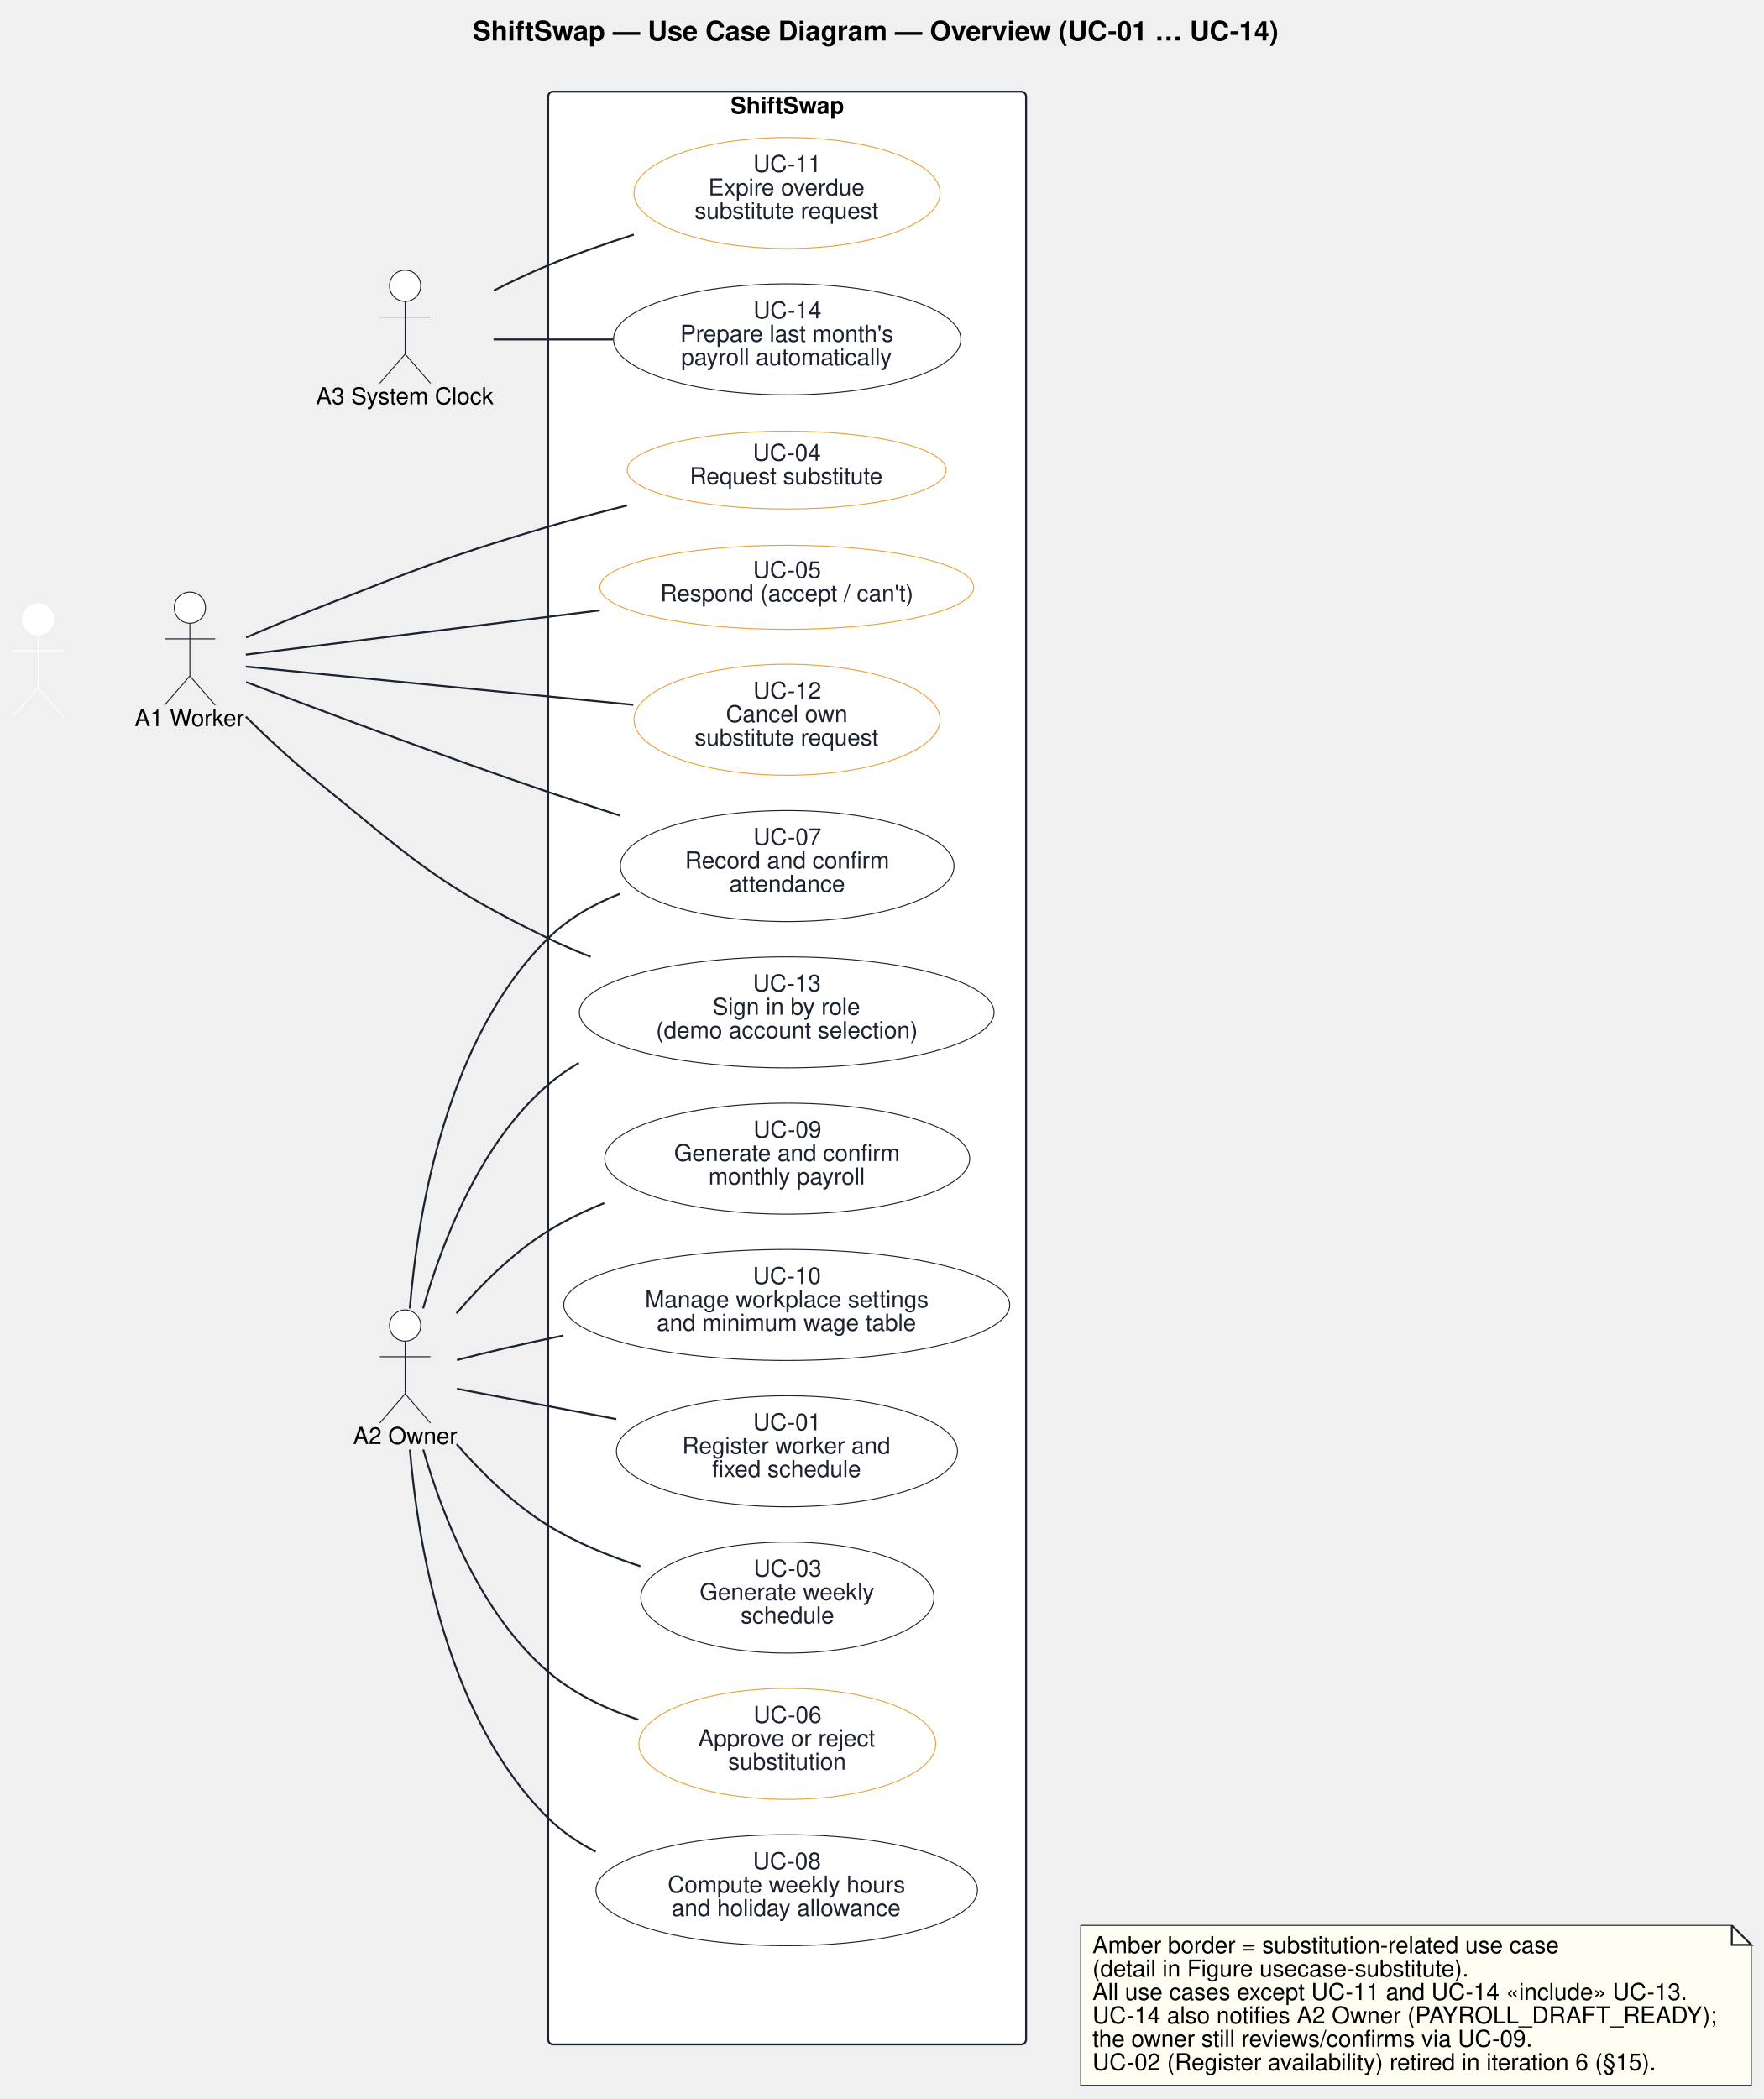
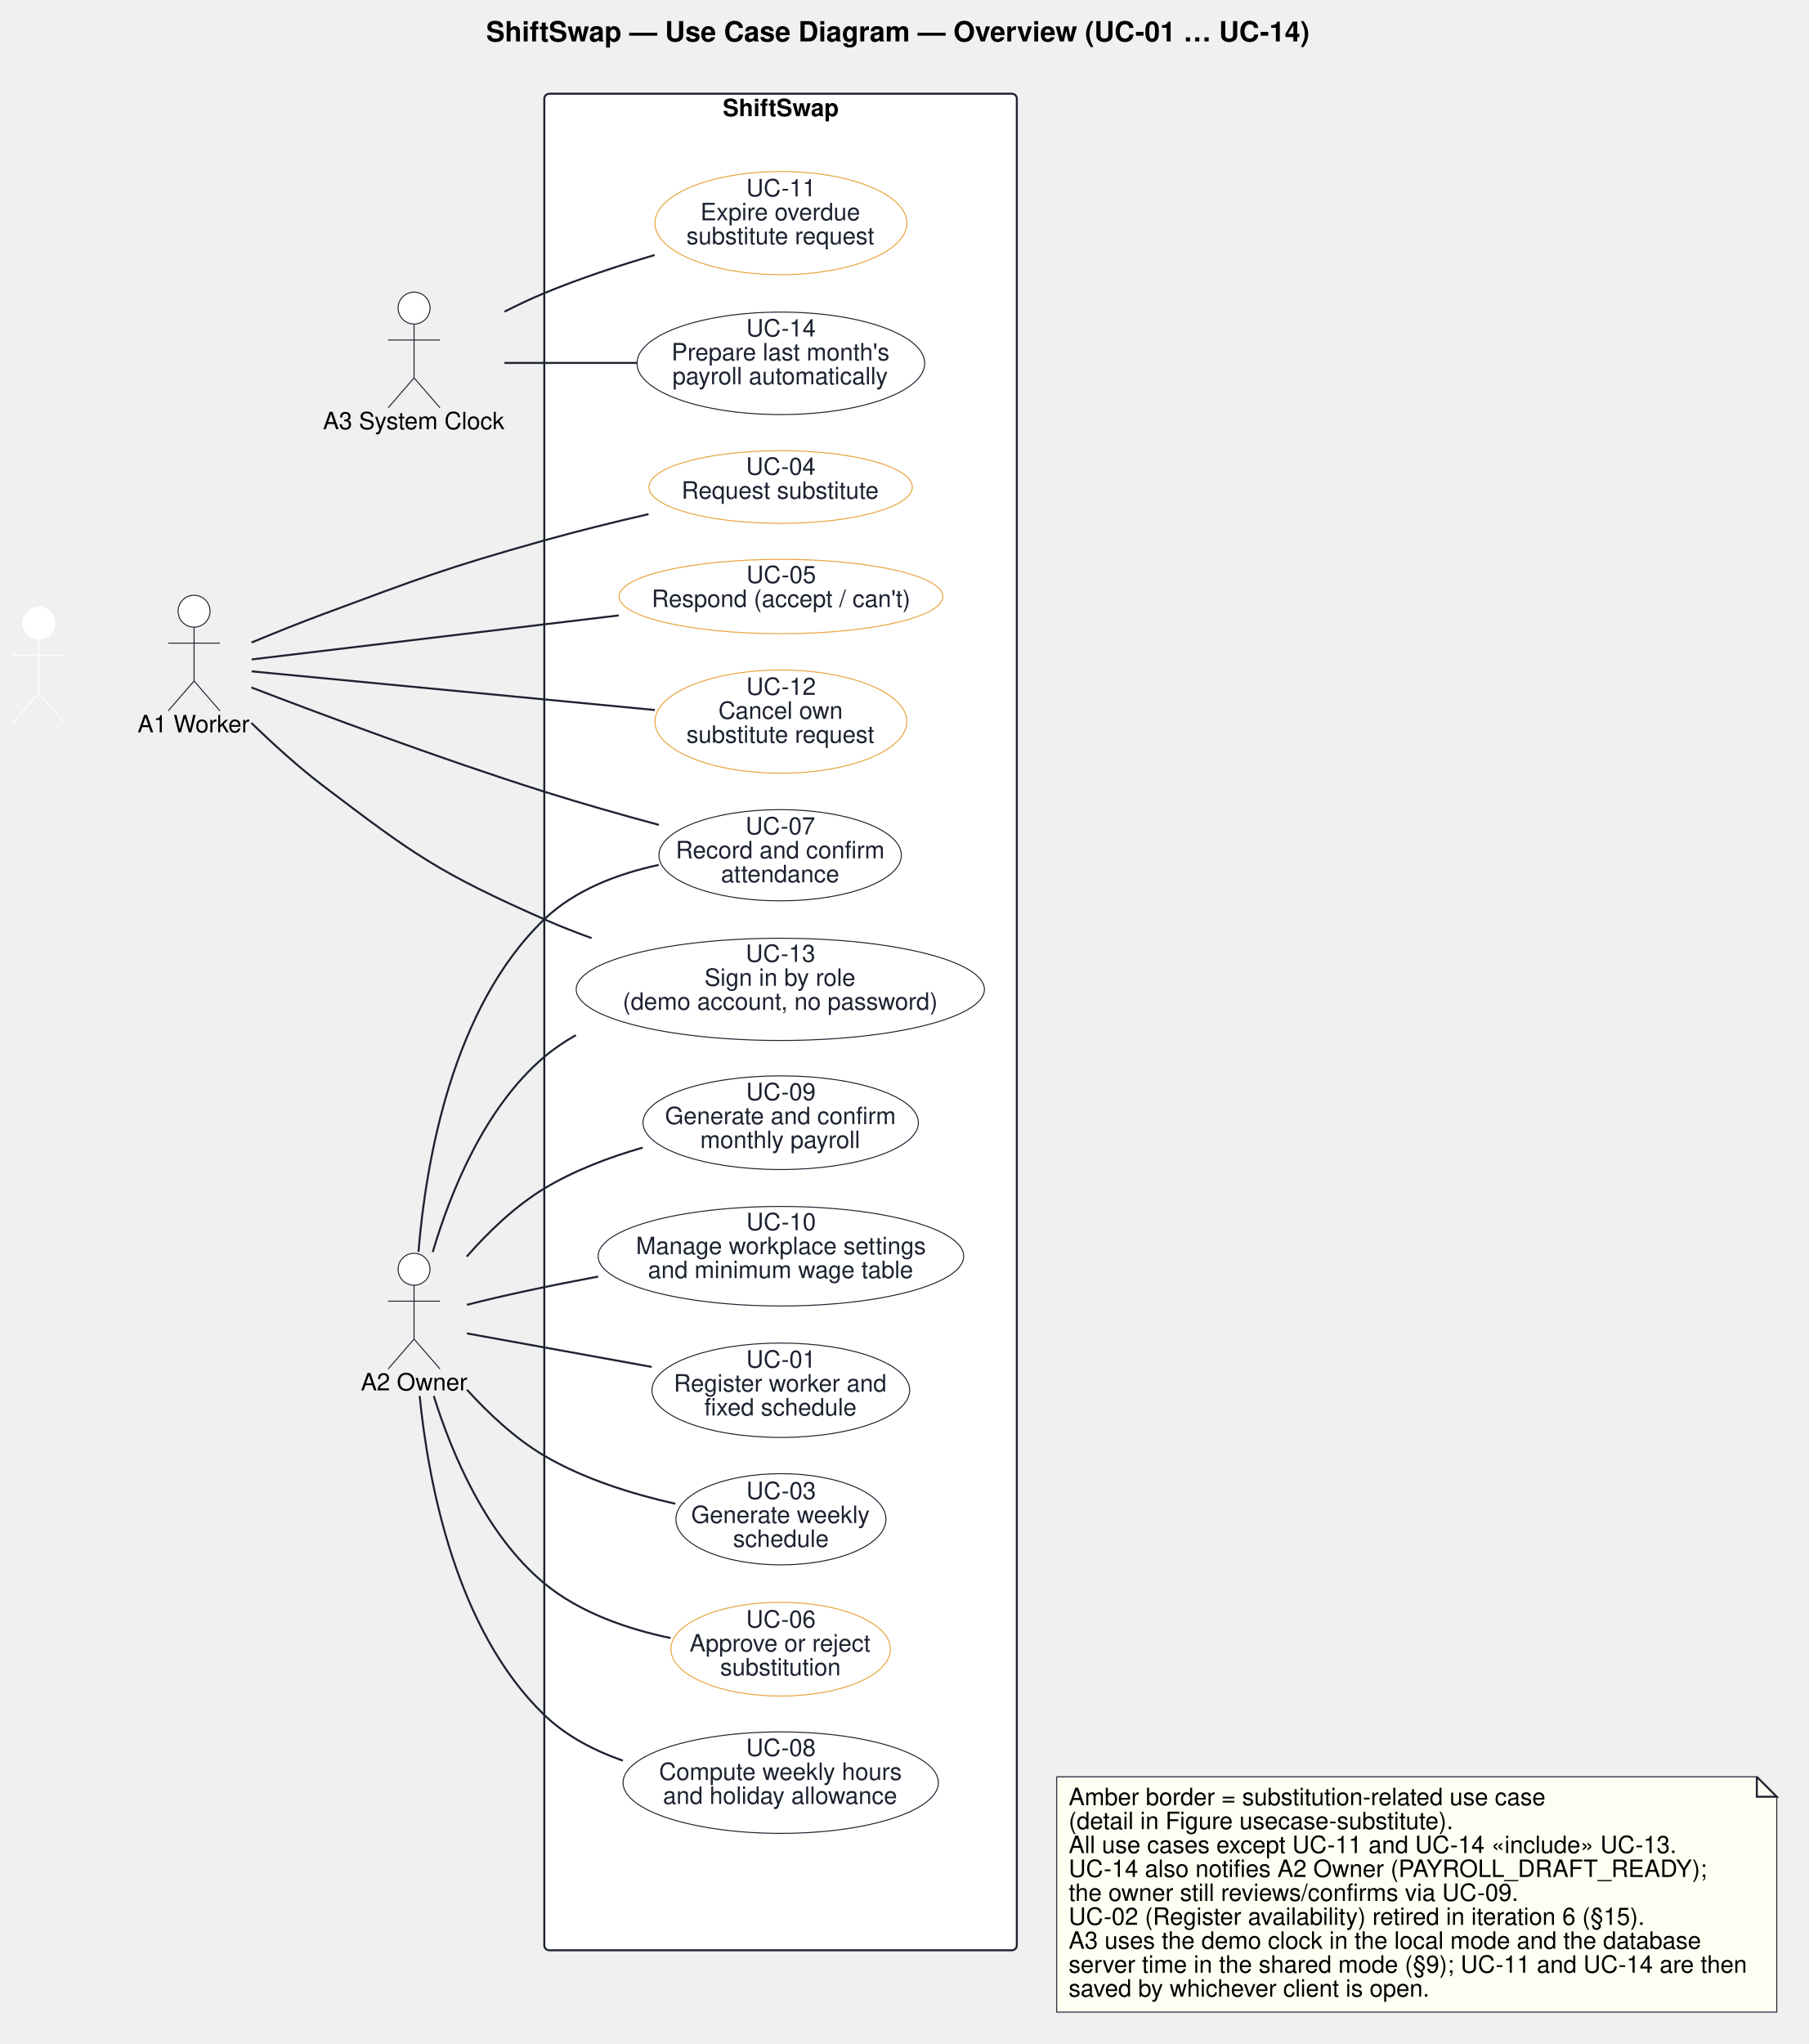
- <svg xmlns="http://www.w3.org/2000/svg" contentStyleType="text/css" data-diagram-type="DESCRIPTION" height="1076px" preserveAspectRatio="none" style="width:904px;height:1076px;background:#FFFFFF;" version="1.1" viewBox="0 0 904 1076" width="904px" zoomAndPan="magnify">
+ <svg xmlns="http://www.w3.org/2000/svg" version="1.1" data-diagram-type="DESCRIPTION" style="width:907px;height:1025px;background:#FFFFFF;" width="907px" height="1025px" viewBox="0 0 907 1025" zoomAndPan="magnify" preserveAspectRatio="none" contentStyleType="text/css">
  <defs />
-   <g>
-     <text fill="#000000" font-family="Helvetica" font-size="14" font-weight="bold" lengthAdjust="spacing" textLength="412.344" x="242.328" y="20.78">ShiftSwap — Use Case Diagram — Overview (UC-01 … UC-14)</text>
-     <g class="cluster" data-entity="Boundary" data-source-line="44" data-uid="ent0007" id="cluster_Boundary">
-       <rect fill="#FFFFFF" height="1001" rx="2.5" ry="2.5" style="stroke:#1C2230;stroke-width:1;" width="245" x="281" y="47" />
-       <text fill="#000000" font-family="Helvetica" font-size="12" font-weight="bold" lengthAdjust="spacing" textLength="58.002" x="374.499" y="58.24">ShiftSwap</text>
+   <g font-family="sans-serif" lengthAdjust="spacing">
+     <g class="title" data-source-line="33">
+       <text x="243.828" y="20.78" fill="#000" font-size="14" textLength="412.344" font-weight="700" font-family="'Helvetica'">ShiftSwap — Use Case Diagram — Overview (UC-01 … UC-14)</text>
    </g>
-     <g class="entity" data-entity="Spacer" data-source-line="36" data-uid="ent0002" id="entity_Spacer">
-       <ellipse cx="19.5" cy="317.5" fill="#FFFFFF" rx="8" ry="8" style="stroke:#FFFFFF;stroke-width:0.5;" />
-       <path d="M19.5,325.5 L19.5,352.5 M6.5,333.5 L32.5,333.5 M19.5,352.5 L6.5,367.5 M19.5,352.5 L32.5,367.5" fill="none" style="stroke:#FFFFFF;stroke-width:0.5;" />
+     <g class="cluster" data-qualified-name="Boundary" id="ent0006" data-source-line="44">
+       <rect x="273" y="47" width="237" height="931" fill="#FFF" style="stroke:#1C2230;stroke-width:1;" rx="2.5" ry="2.5" />
+       <text x="362.499" y="58.24" fill="#000" font-size="12" textLength="58.002" font-weight="700" font-family="'Helvetica'">ShiftSwap</text>
    </g>
-     <g class="entity" data-entity="A1" data-source-line="38" data-uid="ent0003" id="entity_A1">
-       <ellipse cx="97.339" cy="311.5" fill="#FFFFFF" rx="8" ry="8" style="stroke:#1C2230;stroke-width:0.5;" />
-       <path d="M97.339,319.5 L97.339,346.5 M84.339,327.5 L110.339,327.5 M97.339,346.5 L84.339,361.5 M97.339,346.5 L110.339,361.5" fill="none" style="stroke:#1C2230;stroke-width:0.5;" />
-       <text fill="#000000" font-family="Helvetica" font-size="12" lengthAdjust="spacing" textLength="56.678" x="69" y="372.24">A1 Worker</text>
+     <g class="entity" data-qualified-name="Spacer" id="ent0001" data-source-line="36">
+       <ellipse cx="19.5" cy="312.5" rx="8" ry="8" fill="#FFF" style="stroke:#FFF;stroke-width:0.5;" />
+       <path d="M19.5,320.5 L19.5,347.5 M6.5,328.5 L32.5,328.5 M19.5,347.5 L6.5,362.5 M19.5,347.5 L32.5,362.5" style="stroke:#FFF;stroke-width:0.5;" fill="none" />
    </g>
-     <g class="entity" data-entity="A3" data-source-line="39" data-uid="ent0004" id="entity_A3">
-       <ellipse cx="207.68" cy="146.5" fill="#FFFFFF" rx="8" ry="8" style="stroke:#1C2230;stroke-width:0.5;" />
-       <path d="M207.68,154.5 L207.68,181.5 M194.68,162.5 L220.68,162.5 M207.68,181.5 L194.68,196.5 M207.68,181.5 L220.68,196.5" fill="none" style="stroke:#1C2230;stroke-width:0.5;" />
-       <text fill="#000000" font-family="Helvetica" font-size="12" lengthAdjust="spacing" textLength="91.359" x="162" y="207.24">A3 System Clock</text>
+     <g class="entity" data-qualified-name="A1" id="ent0002" data-source-line="38">
+       <ellipse cx="97.339" cy="306.5" rx="8" ry="8" fill="#FFF" style="stroke:#1C2230;stroke-width:0.5;" />
+       <path d="M97.339,314.5 L97.339,341.5 M84.339,322.5 L110.339,322.5 M97.339,341.5 L84.339,356.5 M97.339,341.5 L110.339,356.5" style="stroke:#1C2230;stroke-width:0.5;" fill="none" />
+       <text x="69" y="367.24" fill="#000" font-size="12" textLength="56.678" font-family="'Helvetica'">A1 Worker</text>
    </g>
-     <g class="entity" data-entity="A2" data-source-line="67" data-uid="ent0021" id="entity_A2">
-       <ellipse cx="207.678" cy="679.5" fill="#FFFFFF" rx="8" ry="8" style="stroke:#1C2230;stroke-width:0.5;" />
-       <path d="M207.678,687.5 L207.678,714.5 M194.678,695.5 L220.678,695.5 M207.678,714.5 L194.678,729.5 M207.678,714.5 L220.678,729.5" fill="none" style="stroke:#1C2230;stroke-width:0.5;" />
-       <text fill="#000000" font-family="Helvetica" font-size="12" lengthAdjust="spacing" textLength="53.355" x="181" y="740.24">A2 Owner</text>
+     <g class="entity" data-qualified-name="A3" id="ent0003" data-source-line="39">
+       <ellipse cx="207.68" cy="154.5" rx="8" ry="8" fill="#FFF" style="stroke:#1C2230;stroke-width:0.5;" />
+       <path d="M207.68,162.5 L207.68,189.5 M194.68,170.5 L220.68,170.5 M207.68,189.5 L194.68,204.5 M207.68,189.5 L220.68,204.5" style="stroke:#1C2230;stroke-width:0.5;" fill="none" />
+       <text x="162" y="215.24" fill="#000" font-size="12" textLength="91.359" font-family="'Helvetica'">A3 System Clock</text>
    </g>
-     <g class="entity" data-entity="N1" data-source-line="91" data-uid="ent0038" id="entity_N1">
-       <path d="M554,987 L554,1069 L897.775,1069 L897.775,997 L887.775,987 L554,987" fill="#FFFEF2" style="stroke:#1C2230;stroke-width:0.5;" />
-       <path d="M887.775,987 L887.775,997 L897.775,997 L887.775,987" fill="#FFFEF2" style="stroke:#1C2230;stroke-width:1;" />
-       <text fill="#000000" font-family="Helvetica" font-size="12" lengthAdjust="spacing" textLength="239.795" x="560" y="1001.24">Amber border = substitution-related use case</text>
-       <text fill="#000000" font-family="Helvetica" font-size="12" lengthAdjust="spacing" textLength="193.424" x="560" y="1013.24">(detail in Figure usecase-substitute).</text>
-       <text fill="#000000" font-family="Helvetica" font-size="12" lengthAdjust="spacing" textLength="304.816" x="560" y="1025.24">All use cases except UC-11 and UC-14 «include» UC-13.</text>
-       <text fill="#000000" font-family="Helvetica" font-size="12" lengthAdjust="spacing" textLength="322.775" x="560" y="1037.24">UC-14 also notifies A2 Owner (PAYROLL_DRAFT_READY);</text>
-       <text fill="#000000" font-family="Helvetica" font-size="12" lengthAdjust="spacing" textLength="226.066" x="560" y="1049.24">the owner still reviews/confirms via UC-09.</text>
-       <text fill="#000000" font-family="Helvetica" font-size="12" lengthAdjust="spacing" textLength="290.115" x="560" y="1061.24">UC-02 (Register availability) retired in iteration 6 (§15).</text>
+     <g class="entity" data-qualified-name="A2" id="ent0020" data-source-line="67">
+       <ellipse cx="207.678" cy="636.5" rx="8" ry="8" fill="#FFF" style="stroke:#1C2230;stroke-width:0.5;" />
+       <path d="M207.678,644.5 L207.678,671.5 M194.678,652.5 L220.678,652.5 M207.678,671.5 L194.678,686.5 M207.678,671.5 L220.678,686.5" style="stroke:#1C2230;stroke-width:0.5;" fill="none" />
+       <text x="181" y="697.24" fill="#000" font-size="12" textLength="53.355" font-family="'Helvetica'">A2 Owner</text>
    </g>
-     <g class="entity" data-entity="UC04" data-source-line="46" data-uid="ent0008" id="entity_UC04">
-       <ellipse cx="403.266" cy="240.971" fill="#FFFFFF" rx="81.766" ry="19.971" style="stroke:#E9A23B;stroke-width:0.5;" />
-       <text fill="#1C2230" font-family="Helvetica" font-size="12" lengthAdjust="spacing" textLength="34.676" x="385.929" y="236.211">UC-04</text>
-       <text fill="#1C2230" font-family="Helvetica" font-size="12" lengthAdjust="spacing" textLength="99.393" x="353.57" y="248.211">Request substitute</text>
+     <g class="entity" data-qualified-name="N1" id="ent0037" data-source-line="91">
+       <path d="M530,891 L530,1009 L891.16,1009 L891.16,901 L881.16,891 L530,891" style="stroke:#1C2230;stroke-width:0.5;" fill="#FFFEF2" />
+       <path d="M881.16,891 L881.16,901 L891.16,901 L881.16,891" style="stroke:#1C2230;stroke-width:1;" fill="#FFFEF2" />
+       <text x="536" y="905.24" fill="#000" font-size="12" textLength="239.795" font-family="'Helvetica'">Amber border = substitution-related use case</text>
+       <text x="536" y="917.24" fill="#000" font-size="12" textLength="193.424" font-family="'Helvetica'">(detail in Figure usecase-substitute).</text>
+       <text x="536" y="929.24" fill="#000" font-size="12" textLength="304.816" font-family="'Helvetica'">All use cases except UC-11 and UC-14 «include» UC-13.</text>
+       <text x="536" y="941.24" fill="#000" font-size="12" textLength="322.775" font-family="'Helvetica'">UC-14 also notifies A2 Owner (PAYROLL_DRAFT_READY);</text>
+       <text x="536" y="953.24" fill="#000" font-size="12" textLength="226.066" font-family="'Helvetica'">the owner still reviews/confirms via UC-09.</text>
+       <text x="536" y="965.24" fill="#000" font-size="12" textLength="290.115" font-family="'Helvetica'">UC-02 (Register availability) retired in iteration 6 (§15).</text>
+       <text x="536" y="977.24" fill="#000" font-size="12" textLength="317.537" font-family="'Helvetica'">A3 uses the demo clock in the local mode and the database</text>
+       <text x="536" y="989.24" fill="#000" font-size="12" textLength="340.16" font-family="'Helvetica'">server time in the shared mode (§9); UC-11 and UC-14 are then</text>
+       <text x="536" y="1001.24" fill="#000" font-size="12" textLength="182.098" font-family="'Helvetica'">saved by whichever client is open.</text>
    </g>
-     <g class="entity" data-entity="UC05" data-source-line="47" data-uid="ent0009" id="entity_UC05">
-       <ellipse cx="403.339" cy="301.068" fill="#FFFFFF" rx="95.839" ry="21.568" style="stroke:#E9A23B;stroke-width:0.5;" />
-       <text fill="#1C2230" font-family="Helvetica" font-size="12" lengthAdjust="spacing" textLength="34.676" x="386.001" y="296.308">UC-05</text>
-       <text fill="#1C2230" font-family="Helvetica" font-size="12" lengthAdjust="spacing" textLength="129.691" x="338.493" y="308.308">Respond (accept / can't)</text>
+     <g class="entity" data-qualified-name="Boundary.UC04" id="ent0007" data-source-line="46">
+       <ellipse cx="391.539" cy="244.222" rx="66.039" ry="18.222" fill="#FFF" style="stroke:#E9A23B;stroke-width:0.5;" />
+       <text x="374.201" y="238.087" fill="#1C2230" font-size="12" textLength="34.676" font-family="'Helvetica'">UC-04</text>
+       <text x="341.843" y="250.087" fill="#1C2230" font-size="12" textLength="99.393" font-family="'Helvetica'">Request substitute</text>
    </g>
-     <g class="entity" data-entity="UC12" data-source-line="48" data-uid="ent0010" id="entity_UC12">
-       <ellipse cx="403.464" cy="368.956" fill="#FFFFFF" rx="78.464" ry="28.456" style="stroke:#E9A23B;stroke-width:0.5;" />
-       <text fill="#1C2230" font-family="Helvetica" font-size="12" lengthAdjust="spacing" textLength="34.676" x="386.126" y="358.196">UC-12</text>
-       <text fill="#1C2230" font-family="Helvetica" font-size="12" lengthAdjust="spacing" textLength="62.701" x="372.114" y="370.196">Cancel own</text>
-       <text fill="#1C2230" font-family="Helvetica" font-size="12" lengthAdjust="spacing" textLength="94.723" x="356.103" y="382.196">substitute request</text>
+     <g class="entity" data-qualified-name="Boundary.UC05" id="ent0008" data-source-line="47">
+       <ellipse cx="391.714" cy="299.143" rx="81.214" ry="18.643" fill="#FFF" style="stroke:#E9A23B;stroke-width:0.5;" />
+       <text x="374.376" y="292.389" fill="#1C2230" font-size="12" textLength="34.676" font-family="'Helvetica'">UC-05</text>
+       <text x="326.868" y="304.389" fill="#1C2230" font-size="12" textLength="129.691" font-family="'Helvetica'">Respond (accept / can't)</text>
    </g>
-     <g class="entity" data-entity="UC07" data-source-line="51" data-uid="ent0011" id="entity_UC07">
-       <ellipse cx="403.529" cy="443.956" fill="#FFFFFF" rx="85.528" ry="28.456" style="stroke:#1C2230;stroke-width:0.5;" />
-       <text fill="#1C2230" font-family="Helvetica" font-size="12" lengthAdjust="spacing" textLength="34.676" x="386.191" y="433.196">UC-07</text>
-       <text fill="#1C2230" font-family="Helvetica" font-size="12" lengthAdjust="spacing" textLength="104.713" x="351.172" y="445.196">Record and confirm</text>
-       <text fill="#1C2230" font-family="Helvetica" font-size="12" lengthAdjust="spacing" textLength="59.385" x="373.836" y="457.196">attendance</text>
+     <g class="entity" data-qualified-name="Boundary.UC12" id="ent0009" data-source-line="48">
+       <ellipse cx="391.667" cy="361.867" rx="63.167" ry="25.867" fill="#FFF" style="stroke:#E9A23B;stroke-width:0.5;" />
+       <text x="374.329" y="348.47" fill="#1C2230" font-size="12" textLength="34.676" font-family="'Helvetica'">UC-12</text>
+       <text x="360.317" y="360.47" fill="#1C2230" font-size="12" textLength="62.701" font-family="'Helvetica'">Cancel own</text>
+       <text x="344.306" y="372.47" fill="#1C2230" font-size="12" textLength="94.723" font-family="'Helvetica'">substitute request</text>
    </g>
-     <g class="entity" data-entity="UC13" data-source-line="52" data-uid="ent0012" id="entity_UC13">
-       <ellipse cx="403.286" cy="518.956" fill="#FFFFFF" rx="106.286" ry="28.456" style="stroke:#1C2230;stroke-width:0.5;" />
-       <text fill="#1C2230" font-family="Helvetica" font-size="12" lengthAdjust="spacing" textLength="34.676" x="385.948" y="508.196">UC-13</text>
-       <text fill="#1C2230" font-family="Helvetica" font-size="12" lengthAdjust="spacing" textLength="76.043" x="365.264" y="520.196">Sign in by role</text>
-       <text fill="#1C2230" font-family="Helvetica" font-size="12" lengthAdjust="spacing" textLength="134.068" x="336.252" y="532.196">(demo account selection)</text>
+     <g class="entity" data-qualified-name="Boundary.UC07" id="ent0010" data-source-line="51">
+       <ellipse cx="391.293" cy="428.869" rx="60.793" ry="22.869" fill="#FFF" style="stroke:#1C2230;stroke-width:0.5;" />
+       <text x="373.955" y="418.415" fill="#1C2230" font-size="12" textLength="34.676" font-family="'Helvetica'">UC-07</text>
+       <text x="338.936" y="430.415" fill="#1C2230" font-size="12" textLength="104.713" font-family="'Helvetica'">Record and confirm</text>
+       <text x="361.6" y="442.415" fill="#1C2230" font-size="12" textLength="59.385" font-family="'Helvetica'">attendance</text>
    </g>
-     <g class="entity" data-entity="UC01" data-source-line="55" data-uid="ent0013" id="entity_UC01">
-       <ellipse cx="403.414" cy="743.956" fill="#FFFFFF" rx="87.414" ry="28.456" style="stroke:#1C2230;stroke-width:0.5;" />
-       <text fill="#1C2230" font-family="Helvetica" font-size="12" lengthAdjust="spacing" textLength="34.676" x="386.076" y="733.196">UC-01</text>
-       <text fill="#1C2230" font-family="Helvetica" font-size="12" lengthAdjust="spacing" textLength="107.379" x="349.724" y="745.196">Register worker and</text>
-       <text fill="#1C2230" font-family="Helvetica" font-size="12" lengthAdjust="spacing" textLength="76.717" x="365.055" y="757.196">fixed schedule</text>
+     <g class="entity" data-qualified-name="Boundary.UC13" id="ent0011" data-source-line="52">
+       <ellipse cx="391.373" cy="496.131" rx="102.373" ry="25.631" fill="#FFF" style="stroke:#1C2230;stroke-width:0.5;" />
+       <text x="374.036" y="482.347" fill="#1C2230" font-size="12" textLength="34.676" font-family="'Helvetica'">UC-13</text>
+       <text x="353.352" y="494.347" fill="#1C2230" font-size="12" textLength="76.043" font-family="'Helvetica'">Sign in by role</text>
+       <text x="312.333" y="506.347" fill="#1C2230" font-size="12" textLength="158.08" font-family="'Helvetica'">(demo account, no password)</text>
    </g>
-     <g class="entity" data-entity="UC03" data-source-line="56" data-uid="ent0014" id="entity_UC03">
-       <ellipse cx="403.658" cy="818.956" fill="#FFFFFF" rx="75.158" ry="28.456" style="stroke:#1C2230;stroke-width:0.5;" />
-       <text fill="#1C2230" font-family="Helvetica" font-size="12" lengthAdjust="spacing" textLength="34.676" x="386.32" y="808.196">UC-03</text>
-       <text fill="#1C2230" font-family="Helvetica" font-size="12" lengthAdjust="spacing" textLength="90.047" x="358.635" y="820.196">Generate weekly</text>
-       <text fill="#1C2230" font-family="Helvetica" font-size="12" lengthAdjust="spacing" textLength="48.035" x="379.64" y="832.196">schedule</text>
+     <g class="entity" data-qualified-name="Boundary.UC01" id="ent0012" data-source-line="55">
+       <ellipse cx="391.63" cy="697.162" rx="64.63" ry="23.662" fill="#FFF" style="stroke:#1C2230;stroke-width:0.5;" />
+       <text x="374.292" y="685.834" fill="#1C2230" font-size="12" textLength="34.676" font-family="'Helvetica'">UC-01</text>
+       <text x="337.941" y="697.834" fill="#1C2230" font-size="12" textLength="107.379" font-family="'Helvetica'">Register worker and</text>
+       <text x="353.272" y="709.834" fill="#1C2230" font-size="12" textLength="76.717" font-family="'Helvetica'">fixed schedule</text>
    </g>
-     <g class="entity" data-entity="UC06" data-source-line="57" data-uid="ent0015" id="entity_UC06">
-       <ellipse cx="403.599" cy="893.956" fill="#FFFFFF" rx="76.099" ry="28.456" style="stroke:#E9A23B;stroke-width:0.5;" />
-       <text fill="#1C2230" font-family="Helvetica" font-size="12" lengthAdjust="spacing" textLength="34.676" x="386.261" y="883.196">UC-06</text>
-       <text fill="#1C2230" font-family="Helvetica" font-size="12" lengthAdjust="spacing" textLength="91.377" x="357.91" y="895.196">Approve or reject</text>
-       <text fill="#1C2230" font-family="Helvetica" font-size="12" lengthAdjust="spacing" textLength="60.703" x="373.247" y="907.196">substitution</text>
+     <g class="entity" data-qualified-name="Boundary.UC03" id="ent0013" data-source-line="56">
+       <ellipse cx="391.681" cy="761.862" rx="52.681" ry="22.862" fill="#FFF" style="stroke:#1C2230;stroke-width:0.5;" />
+       <text x="374.343" y="751.749" fill="#1C2230" font-size="12" textLength="34.676" font-family="'Helvetica'">UC-03</text>
+       <text x="346.657" y="763.749" fill="#1C2230" font-size="12" textLength="90.047" font-family="'Helvetica'">Generate weekly</text>
+       <text x="367.663" y="775.749" fill="#1C2230" font-size="12" textLength="48.035" font-family="'Helvetica'">schedule</text>
    </g>
-     <g class="entity" data-entity="UC08" data-source-line="58" data-uid="ent0016" id="entity_UC08">
-       <ellipse cx="403.292" cy="968.956" fill="#FFFFFF" rx="97.792" ry="28.456" style="stroke:#1C2230;stroke-width:0.5;" />
-       <text fill="#1C2230" font-family="Helvetica" font-size="12" lengthAdjust="spacing" textLength="34.676" x="385.954" y="958.196">UC-08</text>
-       <text fill="#1C2230" font-family="Helvetica" font-size="12" lengthAdjust="spacing" textLength="122.057" x="342.264" y="970.196">Compute weekly hours</text>
-       <text fill="#1C2230" font-family="Helvetica" font-size="12" lengthAdjust="spacing" textLength="118.084" x="344.25" y="982.196">and holiday allowance</text>
+     <g class="entity" data-qualified-name="Boundary.UC06" id="ent0014" data-source-line="57">
+       <ellipse cx="391.556" cy="827.009" rx="55.056" ry="23.509" fill="#FFF" style="stroke:#E9A23B;stroke-width:0.5;" />
+       <text x="374.219" y="816.171" fill="#1C2230" font-size="12" textLength="34.676" font-family="'Helvetica'">UC-06</text>
+       <text x="345.868" y="828.171" fill="#1C2230" font-size="12" textLength="91.377" font-family="'Helvetica'">Approve or reject</text>
+       <text x="361.205" y="840.171" fill="#1C2230" font-size="12" textLength="60.703" font-family="'Helvetica'">substitution</text>
    </g>
-     <g class="entity" data-entity="UC09" data-source-line="59" data-uid="ent0017" id="entity_UC09">
-       <ellipse cx="403.554" cy="593.956" fill="#FFFFFF" rx="93.554" ry="28.456" style="stroke:#1C2230;stroke-width:0.5;" />
-       <text fill="#1C2230" font-family="Helvetica" font-size="12" lengthAdjust="spacing" textLength="34.676" x="386.216" y="583.196">UC-09</text>
-       <text fill="#1C2230" font-family="Helvetica" font-size="12" lengthAdjust="spacing" textLength="116.062" x="345.523" y="595.196">Generate and confirm</text>
-       <text fill="#1C2230" font-family="Helvetica" font-size="12" lengthAdjust="spacing" textLength="80.701" x="363.203" y="607.196">monthly payroll</text>
+     <g class="entity" data-qualified-name="Boundary.UC08" id="ent0015" data-source-line="58">
+       <ellipse cx="391.579" cy="893.939" rx="79.079" ry="25.439" fill="#FFF" style="stroke:#1C2230;stroke-width:0.5;" />
+       <text x="374.241" y="880.59" fill="#1C2230" font-size="12" textLength="34.676" font-family="'Helvetica'">UC-08</text>
+       <text x="330.551" y="892.59" fill="#1C2230" font-size="12" textLength="122.057" font-family="'Helvetica'">Compute weekly hours</text>
+       <text x="332.537" y="904.59" fill="#1C2230" font-size="12" textLength="118.084" font-family="'Helvetica'">and holiday allowance</text>
    </g>
-     <g class="entity" data-entity="UC10" data-source-line="60" data-uid="ent0018" id="entity_UC10">
-       <ellipse cx="403.307" cy="668.956" fill="#FFFFFF" rx="114.307" ry="28.456" style="stroke:#1C2230;stroke-width:0.5;" />
-       <text fill="#1C2230" font-family="Helvetica" font-size="12" lengthAdjust="spacing" textLength="34.676" x="385.969" y="658.196">UC-10</text>
-       <text fill="#1C2230" font-family="Helvetica" font-size="12" lengthAdjust="spacing" textLength="145.412" x="330.601" y="670.196">Manage workplace settings</text>
-       <text fill="#1C2230" font-family="Helvetica" font-size="12" lengthAdjust="spacing" textLength="133.4" x="336.607" y="682.196">and minimum wage table</text>
+     <g class="entity" data-qualified-name="Boundary.UC09" id="ent0016" data-source-line="59">
+       <ellipse cx="391.566" cy="562.992" rx="69.066" ry="23.492" fill="#FFF" style="stroke:#1C2230;stroke-width:0.5;" />
+       <text x="374.228" y="551.718" fill="#1C2230" font-size="12" textLength="34.676" font-family="'Helvetica'">UC-09</text>
+       <text x="333.535" y="563.718" fill="#1C2230" font-size="12" textLength="116.063" font-family="'Helvetica'">Generate and confirm</text>
+       <text x="351.215" y="575.718" fill="#1C2230" font-size="12" textLength="80.701" font-family="'Helvetica'">monthly payroll</text>
    </g>
-     <g class="entity" data-entity="UC11" data-source-line="63" data-uid="ent0019" id="entity_UC11">
-       <ellipse cx="403.464" cy="98.956" fill="#FFFFFF" rx="78.464" ry="28.456" style="stroke:#E9A23B;stroke-width:0.5;" />
-       <text fill="#1C2230" font-family="Helvetica" font-size="12" lengthAdjust="spacing" textLength="34.676" x="386.126" y="88.196">UC-11</text>
-       <text fill="#1C2230" font-family="Helvetica" font-size="12" lengthAdjust="spacing" textLength="80.713" x="363.108" y="100.196">Expire overdue</text>
-       <text fill="#1C2230" font-family="Helvetica" font-size="12" lengthAdjust="spacing" textLength="94.723" x="356.103" y="112.196">substitute request</text>
+     <g class="entity" data-qualified-name="Boundary.UC10" id="ent0017" data-source-line="60">
+       <ellipse cx="391.681" cy="629.955" rx="91.681" ry="24.955" fill="#FFF" style="stroke:#1C2230;stroke-width:0.5;" />
+       <text x="374.344" y="616.924" fill="#1C2230" font-size="12" textLength="34.676" font-family="'Helvetica'">UC-10</text>
+       <text x="318.975" y="628.924" fill="#1C2230" font-size="12" textLength="145.412" font-family="'Helvetica'">Manage workplace settings</text>
+       <text x="324.981" y="640.924" fill="#1C2230" font-size="12" textLength="133.4" font-family="'Helvetica'">and minimum wage table</text>
    </g>
-     <g class="entity" data-entity="UC14" data-source-line="64" data-uid="ent0020" id="entity_UC14">
-       <ellipse cx="403.538" cy="173.956" fill="#FFFFFF" rx="89.038" ry="28.456" style="stroke:#1C2230;stroke-width:0.5;" />
-       <text fill="#1C2230" font-family="Helvetica" font-size="12" lengthAdjust="spacing" textLength="34.676" x="386.2" y="163.196">UC-14</text>
-       <text fill="#1C2230" font-family="Helvetica" font-size="12" lengthAdjust="spacing" textLength="109.676" x="348.7" y="175.196">Prepare last month's</text>
-       <text fill="#1C2230" font-family="Helvetica" font-size="12" lengthAdjust="spacing" textLength="108.715" x="349.18" y="187.196">payroll automatically</text>
+     <g class="entity" data-qualified-name="Boundary.UC11" id="ent0018" data-source-line="63">
+       <ellipse cx="391.667" cy="111.867" rx="63.167" ry="25.867" fill="#FFF" style="stroke:#E9A23B;stroke-width:0.5;" />
+       <text x="374.329" y="98.47" fill="#1C2230" font-size="12" textLength="34.676" font-family="'Helvetica'">UC-11</text>
+       <text x="351.311" y="110.47" fill="#1C2230" font-size="12" textLength="80.713" font-family="'Helvetica'">Expire overdue</text>
+       <text x="344.306" y="122.47" fill="#1C2230" font-size="12" textLength="94.723" font-family="'Helvetica'">substitute request</text>
    </g>
-     <g class="link" data-entity-1="A1" data-entity-2="UC04" data-uid="lnk23" id="link_A1_UC04">
-       <path d="M126.164,326.791 C137.243,322.019 150.164,316.6 162,312 C214.277,291.683 227.204,285.866 281,270 C294,266.166 307.895,262.475 321.472,259.087" fill="none" style="stroke:#1C2230;stroke-width:1;" />
+     <g class="entity" data-qualified-name="Boundary.UC14" id="ent0019" data-source-line="64">
+       <ellipse cx="391.647" cy="182.197" rx="72.147" ry="25.697" fill="#FFF" style="stroke:#1C2230;stroke-width:0.5;" />
+       <text x="374.309" y="168.725" fill="#1C2230" font-size="12" textLength="34.676" font-family="'Helvetica'">UC-14</text>
+       <text x="336.809" y="180.725" fill="#1C2230" font-size="12" textLength="109.676" font-family="'Helvetica'">Prepare last month's</text>
+       <text x="337.289" y="192.725" fill="#1C2230" font-size="12" textLength="108.715" font-family="'Helvetica'">payroll automatically</text>
    </g>
-     <g class="link" data-entity-1="A1" data-entity-2="UC05" data-uid="lnk24" id="link_A1_UC05">
-       <path d="M126.014,335.561 C166.646,330.482 244.666,320.729 307.495,312.876" fill="none" style="stroke:#1C2230;stroke-width:1;" />
+     <g class="link" data-entity-1="ent0002" data-entity-2="ent0007" id="lnk22" data-link-type="association">
+       <path d="M126.161,322.204 C137.239,317.604 150.161,312.391 162,308 C210.756,289.915 222.935,285.061 273,271 C289.826,266.274 308.177,261.759 325.267,257.819" style="stroke:#1C2230;stroke-width:1;" fill="none" />
    </g>
-     <g class="link" data-entity-1="A1" data-entity-2="UC12" data-uid="lnk25" id="link_A1_UC12">
-       <path d="M126.014,341.715 C170.446,346.1 259.587,354.897 324.681,361.32" fill="none" style="stroke:#1C2230;stroke-width:1;" />
+     <g class="link" data-entity-1="ent0002" data-entity-2="ent0008" id="lnk23" data-link-type="association">
+       <path d="M126.234,330.676 C168.088,325.659 249.011,315.959 310.334,308.609" style="stroke:#1C2230;stroke-width:1;" fill="none" />
    </g>
-     <g class="link" data-entity-1="A1" data-entity-2="UC07" data-uid="lnk26" id="link_A1_UC07">
-       <path d="M126.177,349.639 C161.805,363.224 225.713,387.218 281,406 C292.824,410.017 305.346,414.111 317.684,418.054" fill="none" style="stroke:#1C2230;stroke-width:1;" />
+     <g class="link" data-entity-1="ent0002" data-entity-2="ent0009" id="lnk24" data-link-type="association">
+       <path d="M126.234,336.659 C172.358,341.082 265.932,350.055 328.432,356.048" style="stroke:#1C2230;stroke-width:1;" fill="none" />
    </g>
-     <g class="link" data-entity-1="A1" data-entity-2="UC13" data-uid="lnk27" id="link_A1_UC13">
-       <path d="M126.016,367.385 C136.857,378.04 149.653,389.985 162,400 C211.688,440.303 223.401,453.15 281,481 C287.964,484.367 295.295,487.524 302.762,490.465" fill="none" style="stroke:#1C2230;stroke-width:1;" />
+     <g class="link" data-entity-1="ent0002" data-entity-2="ent0010" id="lnk25" data-link-type="association">
+       <path d="M126.069,344.733 C160.267,357.866 220.484,380.399 273,397 C291.546,402.863 311.938,408.645 330.453,413.646" style="stroke:#1C2230;stroke-width:1;" fill="none" />
    </g>
-     <g class="link" data-entity-1="A2" data-entity-2="UC01" data-uid="lnk28" id="link_A2_UC01">
-       <path d="M234.262,711.913 C255.288,715.923 286.267,721.832 315.93,727.489" fill="none" style="stroke:#1C2230;stroke-width:1;" />
+     <g class="link" data-entity-1="ent0002" data-entity-2="ent0011" id="lnk26" data-link-type="association">
+       <path d="M126.107,362.545 C136.856,372.985 149.564,384.545 162,394 C207.871,428.876 220.297,437.699 273,461 C280.592,464.357 288.598,467.503 296.716,470.425" style="stroke:#1C2230;stroke-width:1;" fill="none" />
    </g>
-     <g class="link" data-entity-1="A2" data-entity-2="UC03" data-uid="lnk29" id="link_A2_UC03">
-       <path d="M234.085,740.303 C246.799,754.894 263.234,771.133 281,782 C295.39,790.802 312.029,797.648 328.289,802.92" fill="none" style="stroke:#1C2230;stroke-width:1;" />
+     <g class="link" data-entity-1="ent0020" data-entity-2="ent0012" id="lnk27" data-link-type="association">
+       <path d="M234.19,668.658 C258.197,673.011 295.019,679.688 326.896,685.467" style="stroke:#1C2230;stroke-width:1;" fill="none" />
    </g>
-     <g class="link" data-entity-1="A2" data-entity-2="UC06" data-uid="lnk30" id="link_A2_UC06">
-       <path d="M216.978,743.049 C226.805,777.106 246.286,827.278 281,857 C294.148,868.258 310.658,876.09 327.23,881.54" fill="none" style="stroke:#1C2230;stroke-width:1;" />
+     <g class="link" data-entity-1="ent0020" data-entity-2="ent0013" id="lnk28" data-link-type="association">
+       <path d="M234.212,696.901 C245.041,708.841 258.497,721.475 273,730 C292.958,741.731 317.34,749.281 338.71,754.081" style="stroke:#1C2230;stroke-width:1;" fill="none" />
    </g>
-     <g class="link" data-entity-1="A2" data-entity-2="UC07" data-uid="lnk31" id="link_A2_UC07">
-       <path d="M210.074,670.761 C214.194,621.13 228.9,532.333 281,481 C291.288,470.863 304.265,463.492 317.882,458.134" fill="none" style="stroke:#1C2230;stroke-width:1;" />
+     <g class="link" data-entity-1="ent0020" data-entity-2="ent0014" id="lnk29" data-link-type="association">
+       <path d="M217.551,700.004 C226.759,729.398 243.902,769.885 273,794 C290.783,808.737 314.724,816.907 336.355,821.431" style="stroke:#1C2230;stroke-width:1;" fill="none" />
    </g>
-     <g class="link" data-entity-1="A2" data-entity-2="UC08" data-uid="lnk32" id="link_A2_UC08">
-       <path d="M210.124,743.082 C214.302,792.497 229.076,880.906 281,932 C288.073,938.96 296.413,944.616 305.357,949.212" fill="none" style="stroke:#1C2230;stroke-width:1;" />
+     <g class="link" data-entity-1="ent0020" data-entity-2="ent0010" id="lnk30" data-link-type="association">
+       <path d="M209.884,627.785 C213.605,582.42 226.829,505.282 273,461 C288.411,446.219 309.952,438.12 330.386,433.732" style="stroke:#1C2230;stroke-width:1;" fill="none" />
    </g>
-     <g class="link" data-entity-1="A2" data-entity-2="UC09" data-uid="lnk33" id="link_A2_UC09">
-       <path d="M234.006,673.243 C246.704,658.456 263.147,642.002 281,631 C289.917,625.505 299.707,620.775 309.741,616.716" fill="none" style="stroke:#1C2230;stroke-width:1;" />
+     <g class="link" data-entity-1="ent0020" data-entity-2="ent0015" id="lnk31" data-link-type="association">
+       <path d="M210.489,700.027 C214.859,743.882 228.778,817.352 273,860 C283.929,870.54 297.92,877.845 312.408,882.899" style="stroke:#1C2230;stroke-width:1;" fill="none" />
    </g>
-     <g class="link" data-entity-1="A2" data-entity-2="UC10" data-uid="lnk34" id="link_A2_UC10">
-       <path d="M234.262,697.194 C248.898,693.282 268.356,688.837 288.836,684.603" fill="none" style="stroke:#1C2230;stroke-width:1;" />
+     <g class="link" data-entity-1="ent0020" data-entity-2="ent0016" id="lnk32" data-link-type="association">
+       <path d="M234.079,630.146 C244.891,617.85 258.371,604.825 273,596 C287.968,586.971 305.492,580.334 322.369,575.485" style="stroke:#1C2230;stroke-width:1;" fill="none" />
    </g>
-     <g class="link" data-entity-1="A2" data-entity-2="UC13" data-uid="lnk35" id="link_A2_UC13">
-       <path d="M216.912,670.715 C226.691,636.433 246.137,585.928 281,556 C285.852,551.835 291.164,548.139 296.769,544.858" fill="none" style="stroke:#1C2230;stroke-width:1;" />
+     <g class="link" data-entity-1="ent0020" data-entity-2="ent0017" id="lnk33" data-link-type="association">
+       <path d="M234.19,654.328 C251.632,649.81 275.838,644.662 299.998,640.157" style="stroke:#1C2230;stroke-width:1;" fill="none" />
    </g>
-     <g class="link" data-entity-1="A3" data-entity-2="UC11" data-uid="lnk36" id="link_A3_UC11">
-       <path d="M253.127,148.947 C262.205,144.326 271.796,139.774 281,136 C294.975,130.269 310.17,124.956 324.932,120.247" fill="none" style="stroke:#1C2230;stroke-width:1;" />
+     <g class="link" data-entity-1="ent0020" data-entity-2="ent0011" id="lnk34" data-link-type="association">
+       <path d="M217.038,627.869 C226.026,597.549 243.132,555.256 273,530 C277.865,525.886 283.203,522.27 288.837,519.091" style="stroke:#1C2230;stroke-width:1;" fill="none" />
    </g>
-     <g class="link" data-entity-1="A3" data-entity-2="UC14" data-uid="lnk37" id="link_A3_UC14">
-       <path d="M253.007,174 C271.242,174 293.017,174 314.231,174" fill="none" style="stroke:#1C2230;stroke-width:1;" />
+     <g class="link" data-entity-1="ent0003" data-entity-2="ent0018" id="lnk35" data-link-type="association">
+       <path d="M253.025,156.299 C259.617,152.947 266.41,149.734 273,147 C290.595,139.699 310.249,133.225 328.372,127.892" style="stroke:#1C2230;stroke-width:1;" fill="none" />
+     </g>
+     <g class="link" data-entity-1="ent0003" data-entity-2="ent0019" id="lnk36" data-link-type="association">
+       <path d="M253.022,182 C273.017,182 297.104,182 319.493,182" style="stroke:#1C2230;stroke-width:1;" fill="none" />
    </g>
  </g>
</svg>
